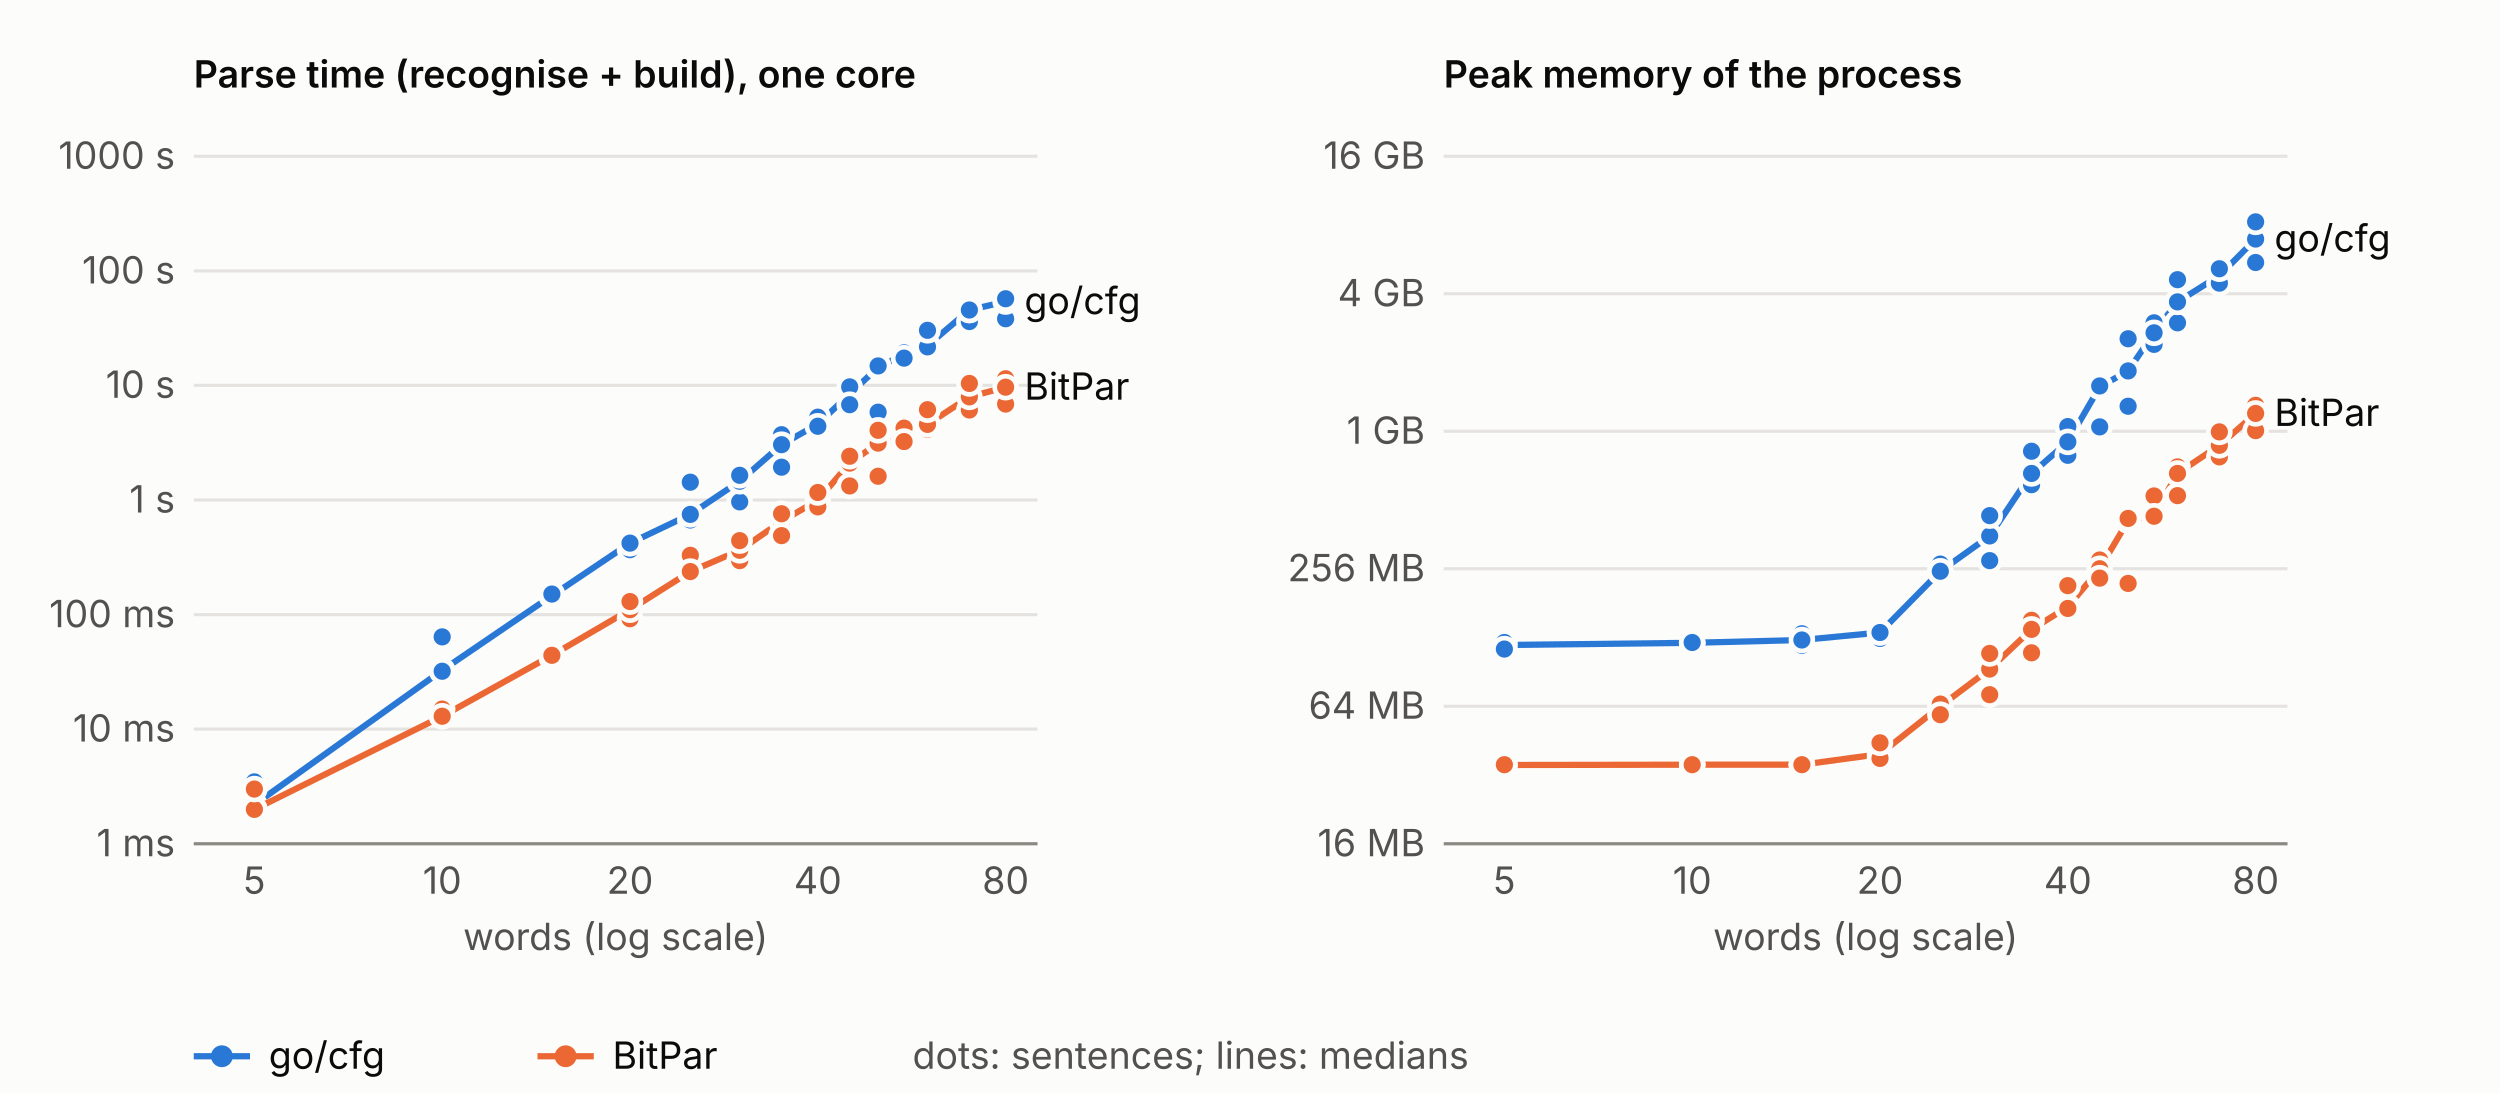
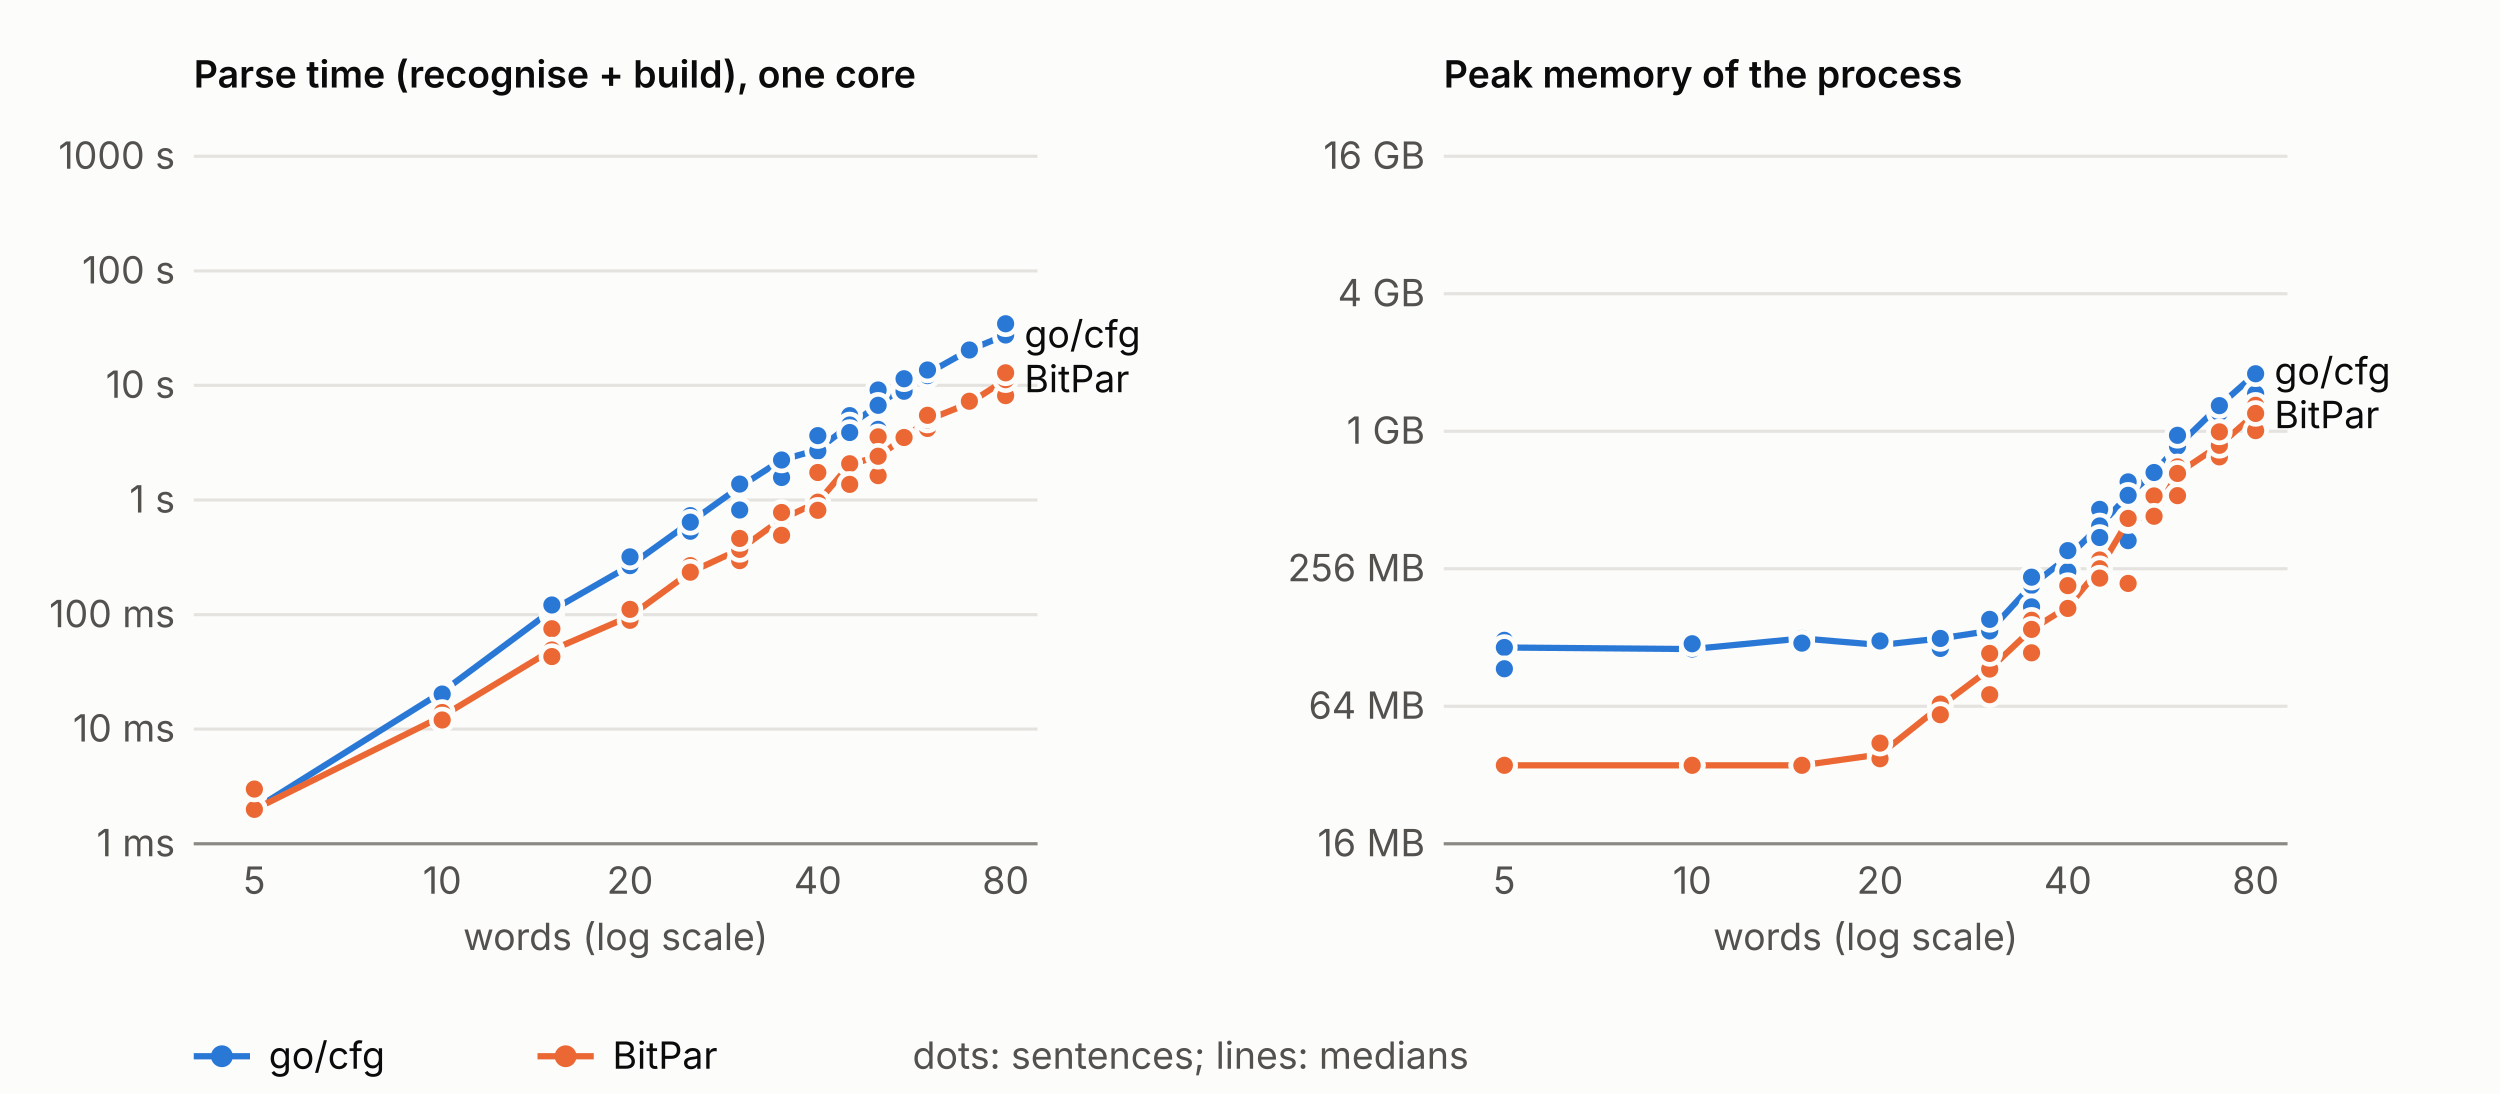
<svg xmlns="http://www.w3.org/2000/svg" viewBox="0 0 800 350" font-family="system-ui, -apple-system, Segoe UI, sans-serif" font-size="12">
  <rect width="100%" height="100%" fill="#fcfcfb" />
  <text x="62" y="28" fill="#0b0b0b" font-weight="600">Parse time (recognise + build), one core</text>
  <line x1="62" x2="332" y1="270.0" y2="270.0" stroke="#e4e3df" />
  <text x="56" y="270.0" fill="#52514e" text-anchor="end" dy="4">1 ms</text>
  <line x1="62" x2="332" y1="233.3" y2="233.3" stroke="#e4e3df" />
  <text x="56" y="233.3" fill="#52514e" text-anchor="end" dy="4">10 ms</text>
  <line x1="62" x2="332" y1="196.7" y2="196.7" stroke="#e4e3df" />
  <text x="56" y="196.7" fill="#52514e" text-anchor="end" dy="4">100 ms</text>
  <line x1="62" x2="332" y1="160.0" y2="160.0" stroke="#e4e3df" />
  <text x="56" y="160.0" fill="#52514e" text-anchor="end" dy="4">1 s</text>
  <line x1="62" x2="332" y1="123.3" y2="123.3" stroke="#e4e3df" />
  <text x="56" y="123.3" fill="#52514e" text-anchor="end" dy="4">10 s</text>
  <line x1="62" x2="332" y1="86.7" y2="86.7" stroke="#e4e3df" />
  <text x="56" y="86.7" fill="#52514e" text-anchor="end" dy="4">100 s</text>
  <line x1="62" x2="332" y1="50.0" y2="50.0" stroke="#e4e3df" />
  <text x="56" y="50.0" fill="#52514e" text-anchor="end" dy="4">1000 s</text>
  <text x="81.4" y="286" fill="#52514e" text-anchor="middle">5</text>
  <text x="141.5" y="286" fill="#52514e" text-anchor="middle">10</text>
  <text x="201.6" y="286" fill="#52514e" text-anchor="middle">20</text>
  <text x="261.7" y="286" fill="#52514e" text-anchor="middle">40</text>
  <text x="321.8" y="286" fill="#52514e" text-anchor="middle">80</text>
  <line x1="62" x2="332" y1="270" y2="270" stroke="#8a8984" />
  <text x="197" y="304" fill="#52514e" text-anchor="middle">words (log scale)</text>
-   <polyline fill="none" stroke="#2a78d6" stroke-width="2" points="81.4,257.5 141.5,214.5 176.6,190.6 201.6,173.8 220.9,164.6 236.7,154.0 250.1,142.3 261.7,135.7 271.9,126.1 281.0,117.5 289.3,113.4 296.8,110.6 310.2,99.2 321.8,96.5" />
-   <circle cx="81.4" cy="259.4" r="3.5" fill="#2a78d6" stroke="#fcfcfb" stroke-width="1.5" />
-   <circle cx="81.4" cy="257.5" r="3.5" fill="#2a78d6" stroke="#fcfcfb" stroke-width="1.5" />
-   <circle cx="81.4" cy="250.2" r="3.5" fill="#2a78d6" stroke="#fcfcfb" stroke-width="1.5" />
-   <circle cx="141.5" cy="214.5" r="3.5" fill="#2a78d6" stroke="#fcfcfb" stroke-width="1.5" />
-   <circle cx="141.5" cy="214.8" r="3.5" fill="#2a78d6" stroke="#fcfcfb" stroke-width="1.5" />
-   <circle cx="141.5" cy="203.8" r="3.5" fill="#2a78d6" stroke="#fcfcfb" stroke-width="1.5" />
-   <circle cx="176.6" cy="190.6" r="3.5" fill="#2a78d6" stroke="#fcfcfb" stroke-width="1.5" />
-   <circle cx="176.6" cy="190.8" r="3.5" fill="#2a78d6" stroke="#fcfcfb" stroke-width="1.5" />
-   <circle cx="176.6" cy="190.1" r="3.5" fill="#2a78d6" stroke="#fcfcfb" stroke-width="1.5" />
-   <circle cx="201.6" cy="175.9" r="3.5" fill="#2a78d6" stroke="#fcfcfb" stroke-width="1.5" />
-   <circle cx="201.6" cy="173.8" r="3.5" fill="#2a78d6" stroke="#fcfcfb" stroke-width="1.5" />
-   <circle cx="201.6" cy="173.8" r="3.5" fill="#2a78d6" stroke="#fcfcfb" stroke-width="1.5" />
-   <circle cx="220.9" cy="154.3" r="3.5" fill="#2a78d6" stroke="#fcfcfb" stroke-width="1.5" />
-   <circle cx="220.9" cy="166.4" r="3.5" fill="#2a78d6" stroke="#fcfcfb" stroke-width="1.5" />
-   <circle cx="220.9" cy="164.6" r="3.5" fill="#2a78d6" stroke="#fcfcfb" stroke-width="1.5" />
-   <circle cx="236.7" cy="160.6" r="3.5" fill="#2a78d6" stroke="#fcfcfb" stroke-width="1.5" />
-   <circle cx="236.7" cy="154.0" r="3.5" fill="#2a78d6" stroke="#fcfcfb" stroke-width="1.5" />
-   <circle cx="236.7" cy="152.1" r="3.5" fill="#2a78d6" stroke="#fcfcfb" stroke-width="1.5" />
-   <circle cx="250.1" cy="139.1" r="3.5" fill="#2a78d6" stroke="#fcfcfb" stroke-width="1.5" />
-   <circle cx="250.1" cy="149.5" r="3.5" fill="#2a78d6" stroke="#fcfcfb" stroke-width="1.5" />
-   <circle cx="250.1" cy="142.3" r="3.5" fill="#2a78d6" stroke="#fcfcfb" stroke-width="1.5" />
-   <circle cx="261.7" cy="135.7" r="3.5" fill="#2a78d6" stroke="#fcfcfb" stroke-width="1.5" />
-   <circle cx="261.7" cy="133.5" r="3.5" fill="#2a78d6" stroke="#fcfcfb" stroke-width="1.5" />
-   <circle cx="261.7" cy="136.4" r="3.5" fill="#2a78d6" stroke="#fcfcfb" stroke-width="1.5" />
-   <circle cx="271.9" cy="126.1" r="3.5" fill="#2a78d6" stroke="#fcfcfb" stroke-width="1.5" />
-   <circle cx="271.9" cy="123.8" r="3.5" fill="#2a78d6" stroke="#fcfcfb" stroke-width="1.5" />
-   <circle cx="271.9" cy="129.5" r="3.5" fill="#2a78d6" stroke="#fcfcfb" stroke-width="1.5" />
-   <circle cx="281.0" cy="117.5" r="3.5" fill="#2a78d6" stroke="#fcfcfb" stroke-width="1.5" />
-   <circle cx="281.0" cy="131.9" r="3.5" fill="#2a78d6" stroke="#fcfcfb" stroke-width="1.5" />
-   <circle cx="281.0" cy="117.1" r="3.5" fill="#2a78d6" stroke="#fcfcfb" stroke-width="1.5" />
-   <circle cx="289.3" cy="113.4" r="3.5" fill="#2a78d6" stroke="#fcfcfb" stroke-width="1.5" />
-   <circle cx="289.3" cy="112.9" r="3.5" fill="#2a78d6" stroke="#fcfcfb" stroke-width="1.5" />
-   <circle cx="289.3" cy="114.6" r="3.5" fill="#2a78d6" stroke="#fcfcfb" stroke-width="1.5" />
-   <circle cx="296.8" cy="110.6" r="3.5" fill="#2a78d6" stroke="#fcfcfb" stroke-width="1.5" />
-   <circle cx="296.8" cy="111.0" r="3.5" fill="#2a78d6" stroke="#fcfcfb" stroke-width="1.5" />
-   <circle cx="296.8" cy="105.7" r="3.5" fill="#2a78d6" stroke="#fcfcfb" stroke-width="1.5" />
-   <circle cx="310.2" cy="102.9" r="3.5" fill="#2a78d6" stroke="#fcfcfb" stroke-width="1.5" />
-   <circle cx="310.2" cy="99.2" r="3.5" fill="#2a78d6" stroke="#fcfcfb" stroke-width="1.5" />
-   <circle cx="310.2" cy="99.2" r="3.5" fill="#2a78d6" stroke="#fcfcfb" stroke-width="1.5" />
-   <circle cx="321.8" cy="102.0" r="3.5" fill="#2a78d6" stroke="#fcfcfb" stroke-width="1.5" />
-   <circle cx="321.8" cy="96.5" r="3.5" fill="#2a78d6" stroke="#fcfcfb" stroke-width="1.5" />
-   <circle cx="321.8" cy="95.6" r="3.5" fill="#2a78d6" stroke="#fcfcfb" stroke-width="1.5" />
-   <text x="321.8" y="96.5" fill="#0b0b0b" dx="6" dy="4">go/cfg</text>
-   <polyline fill="none" stroke="#eb6834" stroke-width="2" points="81.4,259.0 141.5,229.2 176.6,209.7 201.6,195.1 220.9,182.9 236.7,176.1 250.1,166.8 261.7,160.1 271.9,148.2 281.0,141.8 289.3,140.7 296.8,135.8 310.2,127.0 321.8,123.9" />
+   <polyline fill="none" stroke="#2a78d6" stroke-width="2" points="81.4,259.0 141.5,221.4 176.6,195.3 201.6,181.0 220.9,167.1 236.7,155.8 250.1,147.2 261.7,143.9 271.9,136.0 281.0,129.7 289.3,123.6 296.8,119.5 310.2,112.0 321.8,107.2" />
+   <circle cx="81.4" cy="260.2" r="3.5" fill="#2a78d6" stroke="#fcfcfb" stroke-width="1.5" />
+   <circle cx="81.4" cy="259.0" r="3.5" fill="#2a78d6" stroke="#fcfcfb" stroke-width="1.5" />
+   <circle cx="81.4" cy="254.2" r="3.5" fill="#2a78d6" stroke="#fcfcfb" stroke-width="1.5" />
+   <circle cx="141.5" cy="221.4" r="3.5" fill="#2a78d6" stroke="#fcfcfb" stroke-width="1.5" />
+   <circle cx="141.5" cy="220.8" r="3.5" fill="#2a78d6" stroke="#fcfcfb" stroke-width="1.5" />
+   <circle cx="141.5" cy="222.1" r="3.5" fill="#2a78d6" stroke="#fcfcfb" stroke-width="1.5" />
+   <circle cx="176.6" cy="196.6" r="3.5" fill="#2a78d6" stroke="#fcfcfb" stroke-width="1.5" />
+   <circle cx="176.6" cy="195.3" r="3.5" fill="#2a78d6" stroke="#fcfcfb" stroke-width="1.5" />
+   <circle cx="176.6" cy="193.6" r="3.5" fill="#2a78d6" stroke="#fcfcfb" stroke-width="1.5" />
+   <circle cx="201.6" cy="181.7" r="3.5" fill="#2a78d6" stroke="#fcfcfb" stroke-width="1.5" />
+   <circle cx="201.6" cy="181.0" r="3.5" fill="#2a78d6" stroke="#fcfcfb" stroke-width="1.5" />
+   <circle cx="201.6" cy="178.2" r="3.5" fill="#2a78d6" stroke="#fcfcfb" stroke-width="1.5" />
+   <circle cx="220.9" cy="165.0" r="3.5" fill="#2a78d6" stroke="#fcfcfb" stroke-width="1.5" />
+   <circle cx="220.9" cy="170.0" r="3.5" fill="#2a78d6" stroke="#fcfcfb" stroke-width="1.5" />
+   <circle cx="220.9" cy="167.1" r="3.5" fill="#2a78d6" stroke="#fcfcfb" stroke-width="1.5" />
+   <circle cx="236.7" cy="163.2" r="3.5" fill="#2a78d6" stroke="#fcfcfb" stroke-width="1.5" />
+   <circle cx="236.7" cy="155.8" r="3.5" fill="#2a78d6" stroke="#fcfcfb" stroke-width="1.5" />
+   <circle cx="236.7" cy="154.9" r="3.5" fill="#2a78d6" stroke="#fcfcfb" stroke-width="1.5" />
+   <circle cx="250.1" cy="146.1" r="3.5" fill="#2a78d6" stroke="#fcfcfb" stroke-width="1.5" />
+   <circle cx="250.1" cy="152.8" r="3.5" fill="#2a78d6" stroke="#fcfcfb" stroke-width="1.5" />
+   <circle cx="250.1" cy="147.2" r="3.5" fill="#2a78d6" stroke="#fcfcfb" stroke-width="1.5" />
+   <circle cx="261.7" cy="143.9" r="3.5" fill="#2a78d6" stroke="#fcfcfb" stroke-width="1.5" />
+   <circle cx="261.7" cy="144.3" r="3.5" fill="#2a78d6" stroke="#fcfcfb" stroke-width="1.5" />
+   <circle cx="261.7" cy="139.4" r="3.5" fill="#2a78d6" stroke="#fcfcfb" stroke-width="1.5" />
+   <circle cx="271.9" cy="133.0" r="3.5" fill="#2a78d6" stroke="#fcfcfb" stroke-width="1.5" />
+   <circle cx="271.9" cy="136.0" r="3.5" fill="#2a78d6" stroke="#fcfcfb" stroke-width="1.5" />
+   <circle cx="271.9" cy="138.4" r="3.5" fill="#2a78d6" stroke="#fcfcfb" stroke-width="1.5" />
+   <circle cx="281.0" cy="124.8" r="3.5" fill="#2a78d6" stroke="#fcfcfb" stroke-width="1.5" />
+   <circle cx="281.0" cy="137.4" r="3.5" fill="#2a78d6" stroke="#fcfcfb" stroke-width="1.5" />
+   <circle cx="281.0" cy="129.7" r="3.5" fill="#2a78d6" stroke="#fcfcfb" stroke-width="1.5" />
+   <circle cx="289.3" cy="123.6" r="3.5" fill="#2a78d6" stroke="#fcfcfb" stroke-width="1.5" />
+   <circle cx="289.3" cy="125.2" r="3.5" fill="#2a78d6" stroke="#fcfcfb" stroke-width="1.5" />
+   <circle cx="289.3" cy="121.2" r="3.5" fill="#2a78d6" stroke="#fcfcfb" stroke-width="1.5" />
+   <circle cx="296.8" cy="119.5" r="3.5" fill="#2a78d6" stroke="#fcfcfb" stroke-width="1.5" />
+   <circle cx="296.8" cy="120.2" r="3.5" fill="#2a78d6" stroke="#fcfcfb" stroke-width="1.5" />
+   <circle cx="296.8" cy="118.4" r="3.5" fill="#2a78d6" stroke="#fcfcfb" stroke-width="1.5" />
+   <circle cx="310.2" cy="112.5" r="3.5" fill="#2a78d6" stroke="#fcfcfb" stroke-width="1.5" />
+   <circle cx="310.2" cy="110.7" r="3.5" fill="#2a78d6" stroke="#fcfcfb" stroke-width="1.5" />
+   <circle cx="310.2" cy="112.0" r="3.5" fill="#2a78d6" stroke="#fcfcfb" stroke-width="1.5" />
+   <circle cx="321.8" cy="108.0" r="3.5" fill="#2a78d6" stroke="#fcfcfb" stroke-width="1.5" />
+   <circle cx="321.8" cy="107.2" r="3.5" fill="#2a78d6" stroke="#fcfcfb" stroke-width="1.5" />
+   <circle cx="321.8" cy="103.6" r="3.5" fill="#2a78d6" stroke="#fcfcfb" stroke-width="1.5" />
+   <polyline fill="none" stroke="#eb6834" stroke-width="2" points="81.4,259.0 141.5,229.2 176.6,208.0 201.6,197.2 220.9,183.1 236.7,175.8 250.1,166.1 261.7,160.7 271.9,148.7 281.0,146.0 289.3,140.2 296.8,134.4 310.2,129.0 321.8,121.5" />
  <circle cx="81.4" cy="259.0" r="3.5" fill="#eb6834" stroke="#fcfcfb" stroke-width="1.5" />
  <circle cx="81.4" cy="259.0" r="3.5" fill="#eb6834" stroke="#fcfcfb" stroke-width="1.5" />
  <circle cx="81.4" cy="252.5" r="3.5" fill="#eb6834" stroke="#fcfcfb" stroke-width="1.5" />
  <circle cx="141.5" cy="229.2" r="3.5" fill="#eb6834" stroke="#fcfcfb" stroke-width="1.5" />
-   <circle cx="141.5" cy="226.9" r="3.5" fill="#eb6834" stroke="#fcfcfb" stroke-width="1.5" />
-   <circle cx="141.5" cy="229.2" r="3.5" fill="#eb6834" stroke="#fcfcfb" stroke-width="1.5" />
-   <circle cx="176.6" cy="209.4" r="3.5" fill="#eb6834" stroke="#fcfcfb" stroke-width="1.5" />
-   <circle cx="176.6" cy="210.5" r="3.5" fill="#eb6834" stroke="#fcfcfb" stroke-width="1.5" />
-   <circle cx="176.6" cy="209.7" r="3.5" fill="#eb6834" stroke="#fcfcfb" stroke-width="1.5" />
-   <circle cx="201.6" cy="198.0" r="3.5" fill="#eb6834" stroke="#fcfcfb" stroke-width="1.5" />
-   <circle cx="201.6" cy="195.1" r="3.5" fill="#eb6834" stroke="#fcfcfb" stroke-width="1.5" />
-   <circle cx="201.6" cy="192.5" r="3.5" fill="#eb6834" stroke="#fcfcfb" stroke-width="1.5" />
-   <circle cx="220.9" cy="177.7" r="3.5" fill="#eb6834" stroke="#fcfcfb" stroke-width="1.5" />
+   <circle cx="141.5" cy="228.0" r="3.5" fill="#eb6834" stroke="#fcfcfb" stroke-width="1.5" />
+   <circle cx="141.5" cy="230.4" r="3.5" fill="#eb6834" stroke="#fcfcfb" stroke-width="1.5" />
+   <circle cx="176.6" cy="201.2" r="3.5" fill="#eb6834" stroke="#fcfcfb" stroke-width="1.5" />
+   <circle cx="176.6" cy="208.0" r="3.5" fill="#eb6834" stroke="#fcfcfb" stroke-width="1.5" />
+   <circle cx="176.6" cy="210.1" r="3.5" fill="#eb6834" stroke="#fcfcfb" stroke-width="1.5" />
+   <circle cx="201.6" cy="197.2" r="3.5" fill="#eb6834" stroke="#fcfcfb" stroke-width="1.5" />
+   <circle cx="201.6" cy="198.5" r="3.5" fill="#eb6834" stroke="#fcfcfb" stroke-width="1.5" />
+   <circle cx="201.6" cy="195.0" r="3.5" fill="#eb6834" stroke="#fcfcfb" stroke-width="1.5" />
+   <circle cx="220.9" cy="181.0" r="3.5" fill="#eb6834" stroke="#fcfcfb" stroke-width="1.5" />
+   <circle cx="220.9" cy="184.3" r="3.5" fill="#eb6834" stroke="#fcfcfb" stroke-width="1.5" />
  <circle cx="220.9" cy="183.1" r="3.5" fill="#eb6834" stroke="#fcfcfb" stroke-width="1.5" />
-   <circle cx="220.9" cy="182.9" r="3.5" fill="#eb6834" stroke="#fcfcfb" stroke-width="1.5" />
  <circle cx="236.7" cy="179.4" r="3.5" fill="#eb6834" stroke="#fcfcfb" stroke-width="1.5" />
-   <circle cx="236.7" cy="176.1" r="3.5" fill="#eb6834" stroke="#fcfcfb" stroke-width="1.5" />
-   <circle cx="236.7" cy="173.0" r="3.5" fill="#eb6834" stroke="#fcfcfb" stroke-width="1.5" />
-   <circle cx="250.1" cy="166.8" r="3.5" fill="#eb6834" stroke="#fcfcfb" stroke-width="1.5" />
-   <circle cx="250.1" cy="171.4" r="3.5" fill="#eb6834" stroke="#fcfcfb" stroke-width="1.5" />
-   <circle cx="250.1" cy="164.4" r="3.5" fill="#eb6834" stroke="#fcfcfb" stroke-width="1.5" />
-   <circle cx="261.7" cy="160.1" r="3.5" fill="#eb6834" stroke="#fcfcfb" stroke-width="1.5" />
-   <circle cx="261.7" cy="162.2" r="3.5" fill="#eb6834" stroke="#fcfcfb" stroke-width="1.5" />
-   <circle cx="261.7" cy="157.6" r="3.5" fill="#eb6834" stroke="#fcfcfb" stroke-width="1.5" />
-   <circle cx="271.9" cy="148.2" r="3.5" fill="#eb6834" stroke="#fcfcfb" stroke-width="1.5" />
-   <circle cx="271.9" cy="146.0" r="3.5" fill="#eb6834" stroke="#fcfcfb" stroke-width="1.5" />
-   <circle cx="271.9" cy="155.5" r="3.5" fill="#eb6834" stroke="#fcfcfb" stroke-width="1.5" />
-   <circle cx="281.0" cy="141.8" r="3.5" fill="#eb6834" stroke="#fcfcfb" stroke-width="1.5" />
-   <circle cx="281.0" cy="152.4" r="3.5" fill="#eb6834" stroke="#fcfcfb" stroke-width="1.5" />
-   <circle cx="281.0" cy="137.7" r="3.5" fill="#eb6834" stroke="#fcfcfb" stroke-width="1.5" />
-   <circle cx="289.3" cy="140.7" r="3.5" fill="#eb6834" stroke="#fcfcfb" stroke-width="1.5" />
-   <circle cx="289.3" cy="137.0" r="3.5" fill="#eb6834" stroke="#fcfcfb" stroke-width="1.5" />
-   <circle cx="289.3" cy="141.3" r="3.5" fill="#eb6834" stroke="#fcfcfb" stroke-width="1.5" />
-   <circle cx="296.8" cy="137.4" r="3.5" fill="#eb6834" stroke="#fcfcfb" stroke-width="1.5" />
-   <circle cx="296.8" cy="135.8" r="3.5" fill="#eb6834" stroke="#fcfcfb" stroke-width="1.5" />
-   <circle cx="296.8" cy="131.1" r="3.5" fill="#eb6834" stroke="#fcfcfb" stroke-width="1.5" />
-   <circle cx="310.2" cy="131.2" r="3.5" fill="#eb6834" stroke="#fcfcfb" stroke-width="1.5" />
-   <circle cx="310.2" cy="127.0" r="3.5" fill="#eb6834" stroke="#fcfcfb" stroke-width="1.5" />
-   <circle cx="310.2" cy="122.7" r="3.5" fill="#eb6834" stroke="#fcfcfb" stroke-width="1.5" />
-   <circle cx="321.8" cy="129.3" r="3.5" fill="#eb6834" stroke="#fcfcfb" stroke-width="1.5" />
-   <circle cx="321.8" cy="121.2" r="3.5" fill="#eb6834" stroke="#fcfcfb" stroke-width="1.5" />
-   <circle cx="321.8" cy="123.9" r="3.5" fill="#eb6834" stroke="#fcfcfb" stroke-width="1.5" />
-   <text x="321.8" y="123.9" fill="#0b0b0b" dx="6" dy="4">BitPar</text>
+   <circle cx="236.7" cy="175.8" r="3.5" fill="#eb6834" stroke="#fcfcfb" stroke-width="1.5" />
+   <circle cx="236.7" cy="172.3" r="3.5" fill="#eb6834" stroke="#fcfcfb" stroke-width="1.5" />
+   <circle cx="250.1" cy="166.1" r="3.5" fill="#eb6834" stroke="#fcfcfb" stroke-width="1.5" />
+   <circle cx="250.1" cy="171.3" r="3.5" fill="#eb6834" stroke="#fcfcfb" stroke-width="1.5" />
+   <circle cx="250.1" cy="164.0" r="3.5" fill="#eb6834" stroke="#fcfcfb" stroke-width="1.5" />
+   <circle cx="261.7" cy="160.7" r="3.5" fill="#eb6834" stroke="#fcfcfb" stroke-width="1.5" />
+   <circle cx="261.7" cy="163.3" r="3.5" fill="#eb6834" stroke="#fcfcfb" stroke-width="1.5" />
+   <circle cx="261.7" cy="151.2" r="3.5" fill="#eb6834" stroke="#fcfcfb" stroke-width="1.5" />
+   <circle cx="271.9" cy="148.7" r="3.5" fill="#eb6834" stroke="#fcfcfb" stroke-width="1.5" />
+   <circle cx="271.9" cy="148.4" r="3.5" fill="#eb6834" stroke="#fcfcfb" stroke-width="1.5" />
+   <circle cx="271.9" cy="155.0" r="3.5" fill="#eb6834" stroke="#fcfcfb" stroke-width="1.5" />
+   <circle cx="281.0" cy="139.8" r="3.5" fill="#eb6834" stroke="#fcfcfb" stroke-width="1.5" />
+   <circle cx="281.0" cy="152.2" r="3.5" fill="#eb6834" stroke="#fcfcfb" stroke-width="1.5" />
+   <circle cx="281.0" cy="146.0" r="3.5" fill="#eb6834" stroke="#fcfcfb" stroke-width="1.5" />
+   <circle cx="289.3" cy="140.2" r="3.5" fill="#eb6834" stroke="#fcfcfb" stroke-width="1.5" />
+   <circle cx="289.3" cy="140.8" r="3.5" fill="#eb6834" stroke="#fcfcfb" stroke-width="1.5" />
+   <circle cx="289.3" cy="140.0" r="3.5" fill="#eb6834" stroke="#fcfcfb" stroke-width="1.5" />
+   <circle cx="296.8" cy="137.1" r="3.5" fill="#eb6834" stroke="#fcfcfb" stroke-width="1.5" />
+   <circle cx="296.8" cy="134.4" r="3.5" fill="#eb6834" stroke="#fcfcfb" stroke-width="1.5" />
+   <circle cx="296.8" cy="132.9" r="3.5" fill="#eb6834" stroke="#fcfcfb" stroke-width="1.5" />
+   <circle cx="310.2" cy="129.0" r="3.5" fill="#eb6834" stroke="#fcfcfb" stroke-width="1.5" />
+   <circle cx="310.2" cy="129.5" r="3.5" fill="#eb6834" stroke="#fcfcfb" stroke-width="1.5" />
+   <circle cx="310.2" cy="128.4" r="3.5" fill="#eb6834" stroke="#fcfcfb" stroke-width="1.5" />
+   <circle cx="321.8" cy="126.6" r="3.5" fill="#eb6834" stroke="#fcfcfb" stroke-width="1.5" />
+   <circle cx="321.8" cy="121.5" r="3.5" fill="#eb6834" stroke="#fcfcfb" stroke-width="1.5" />
+   <circle cx="321.8" cy="119.3" r="3.5" fill="#eb6834" stroke="#fcfcfb" stroke-width="1.5" />
+   <text x="321.8" y="107.2" fill="#0b0b0b" dx="6" dy="4">go/cfg</text>
+   <text x="321.8" y="121.5" fill="#0b0b0b" dx="6" dy="4">BitPar</text>
  <text x="462" y="28" fill="#0b0b0b" font-weight="600">Peak memory of the process</text>
  <line x1="462" x2="732" y1="270.0" y2="270.0" stroke="#e4e3df" />
  <text x="456" y="270.0" fill="#52514e" text-anchor="end" dy="4">16 MB</text>
  <line x1="462" x2="732" y1="226.0" y2="226.0" stroke="#e4e3df" />
  <text x="456" y="226.0" fill="#52514e" text-anchor="end" dy="4">64 MB</text>
  <line x1="462" x2="732" y1="182.0" y2="182.0" stroke="#e4e3df" />
  <text x="456" y="182.0" fill="#52514e" text-anchor="end" dy="4">256 MB</text>
  <line x1="462" x2="732" y1="138.0" y2="138.0" stroke="#e4e3df" />
  <text x="456" y="138.0" fill="#52514e" text-anchor="end" dy="4">1 GB</text>
  <line x1="462" x2="732" y1="94.0" y2="94.0" stroke="#e4e3df" />
  <text x="456" y="94.0" fill="#52514e" text-anchor="end" dy="4">4 GB</text>
  <line x1="462" x2="732" y1="50.0" y2="50.0" stroke="#e4e3df" />
  <text x="456" y="50.0" fill="#52514e" text-anchor="end" dy="4">16 GB</text>
  <text x="481.4" y="286" fill="#52514e" text-anchor="middle">5</text>
  <text x="541.5" y="286" fill="#52514e" text-anchor="middle">10</text>
  <text x="601.6" y="286" fill="#52514e" text-anchor="middle">20</text>
  <text x="661.7" y="286" fill="#52514e" text-anchor="middle">40</text>
  <text x="721.8" y="286" fill="#52514e" text-anchor="middle">80</text>
  <line x1="462" x2="732" y1="270" y2="270" stroke="#8a8984" />
  <text x="597" y="304" fill="#52514e" text-anchor="middle">words (log scale)</text>
-   <polyline fill="none" stroke="#2a78d6" stroke-width="2" points="481.4,206.4 541.5,205.7 576.6,204.8 601.6,202.4 620.9,182.8 636.7,171.5 650.1,151.5 661.7,141.4 671.9,123.8 681.0,118.7 689.3,106.5 696.8,96.6 710.2,88.2 721.8,76.5" />
-   <circle cx="481.4" cy="206.4" r="3.5" fill="#2a78d6" stroke="#fcfcfb" stroke-width="1.5" />
-   <circle cx="481.4" cy="205.6" r="3.5" fill="#2a78d6" stroke="#fcfcfb" stroke-width="1.5" />
-   <circle cx="481.4" cy="207.7" r="3.5" fill="#2a78d6" stroke="#fcfcfb" stroke-width="1.5" />
+   <polyline fill="none" stroke="#2a78d6" stroke-width="2" points="481.4,207.2 541.5,207.7 576.6,204.3 601.6,206.4 620.9,204.3 636.7,201.9 650.1,187.3 661.7,178.3 671.9,168.3 681.0,158.5 689.3,151.2 696.8,142.8 710.2,129.8 721.8,119.6" />
+   <circle cx="481.4" cy="204.9" r="3.5" fill="#2a78d6" stroke="#fcfcfb" stroke-width="1.5" />
+   <circle cx="481.4" cy="207.2" r="3.5" fill="#2a78d6" stroke="#fcfcfb" stroke-width="1.5" />
+   <circle cx="481.4" cy="214.0" r="3.5" fill="#2a78d6" stroke="#fcfcfb" stroke-width="1.5" />
+   <circle cx="541.5" cy="207.8" r="3.5" fill="#2a78d6" stroke="#fcfcfb" stroke-width="1.5" />
+   <circle cx="541.5" cy="207.7" r="3.5" fill="#2a78d6" stroke="#fcfcfb" stroke-width="1.5" />
  <circle cx="541.5" cy="206.0" r="3.5" fill="#2a78d6" stroke="#fcfcfb" stroke-width="1.5" />
-   <circle cx="541.5" cy="205.7" r="3.5" fill="#2a78d6" stroke="#fcfcfb" stroke-width="1.5" />
-   <circle cx="541.5" cy="205.6" r="3.5" fill="#2a78d6" stroke="#fcfcfb" stroke-width="1.5" />
-   <circle cx="576.6" cy="206.5" r="3.5" fill="#2a78d6" stroke="#fcfcfb" stroke-width="1.5" />
-   <circle cx="576.6" cy="202.8" r="3.5" fill="#2a78d6" stroke="#fcfcfb" stroke-width="1.5" />
-   <circle cx="576.6" cy="204.8" r="3.5" fill="#2a78d6" stroke="#fcfcfb" stroke-width="1.5" />
-   <circle cx="601.6" cy="204.3" r="3.5" fill="#2a78d6" stroke="#fcfcfb" stroke-width="1.5" />
-   <circle cx="601.6" cy="202.3" r="3.5" fill="#2a78d6" stroke="#fcfcfb" stroke-width="1.5" />
-   <circle cx="601.6" cy="202.4" r="3.5" fill="#2a78d6" stroke="#fcfcfb" stroke-width="1.5" />
-   <circle cx="620.9" cy="180.5" r="3.5" fill="#2a78d6" stroke="#fcfcfb" stroke-width="1.5" />
-   <circle cx="620.9" cy="183.1" r="3.5" fill="#2a78d6" stroke="#fcfcfb" stroke-width="1.5" />
-   <circle cx="620.9" cy="182.8" r="3.5" fill="#2a78d6" stroke="#fcfcfb" stroke-width="1.5" />
-   <circle cx="636.7" cy="179.4" r="3.5" fill="#2a78d6" stroke="#fcfcfb" stroke-width="1.5" />
-   <circle cx="636.7" cy="171.5" r="3.5" fill="#2a78d6" stroke="#fcfcfb" stroke-width="1.5" />
-   <circle cx="636.7" cy="165.0" r="3.5" fill="#2a78d6" stroke="#fcfcfb" stroke-width="1.5" />
-   <circle cx="650.1" cy="155.1" r="3.5" fill="#2a78d6" stroke="#fcfcfb" stroke-width="1.5" />
-   <circle cx="650.1" cy="151.5" r="3.5" fill="#2a78d6" stroke="#fcfcfb" stroke-width="1.5" />
-   <circle cx="650.1" cy="144.4" r="3.5" fill="#2a78d6" stroke="#fcfcfb" stroke-width="1.5" />
-   <circle cx="661.7" cy="136.5" r="3.5" fill="#2a78d6" stroke="#fcfcfb" stroke-width="1.5" />
-   <circle cx="661.7" cy="145.7" r="3.5" fill="#2a78d6" stroke="#fcfcfb" stroke-width="1.5" />
-   <circle cx="661.7" cy="141.4" r="3.5" fill="#2a78d6" stroke="#fcfcfb" stroke-width="1.5" />
-   <circle cx="671.9" cy="123.8" r="3.5" fill="#2a78d6" stroke="#fcfcfb" stroke-width="1.5" />
-   <circle cx="671.9" cy="123.5" r="3.5" fill="#2a78d6" stroke="#fcfcfb" stroke-width="1.5" />
-   <circle cx="671.9" cy="136.6" r="3.5" fill="#2a78d6" stroke="#fcfcfb" stroke-width="1.5" />
-   <circle cx="681.0" cy="108.4" r="3.5" fill="#2a78d6" stroke="#fcfcfb" stroke-width="1.5" />
-   <circle cx="681.0" cy="130.0" r="3.5" fill="#2a78d6" stroke="#fcfcfb" stroke-width="1.5" />
-   <circle cx="681.0" cy="118.7" r="3.5" fill="#2a78d6" stroke="#fcfcfb" stroke-width="1.5" />
-   <circle cx="689.3" cy="103.3" r="3.5" fill="#2a78d6" stroke="#fcfcfb" stroke-width="1.5" />
-   <circle cx="689.3" cy="110.2" r="3.5" fill="#2a78d6" stroke="#fcfcfb" stroke-width="1.5" />
-   <circle cx="689.3" cy="106.5" r="3.5" fill="#2a78d6" stroke="#fcfcfb" stroke-width="1.5" />
-   <circle cx="696.8" cy="103.3" r="3.5" fill="#2a78d6" stroke="#fcfcfb" stroke-width="1.5" />
-   <circle cx="696.8" cy="96.6" r="3.5" fill="#2a78d6" stroke="#fcfcfb" stroke-width="1.5" />
-   <circle cx="696.8" cy="89.5" r="3.5" fill="#2a78d6" stroke="#fcfcfb" stroke-width="1.5" />
-   <circle cx="710.2" cy="88.2" r="3.5" fill="#2a78d6" stroke="#fcfcfb" stroke-width="1.5" />
-   <circle cx="710.2" cy="90.6" r="3.5" fill="#2a78d6" stroke="#fcfcfb" stroke-width="1.5" />
-   <circle cx="710.2" cy="86.0" r="3.5" fill="#2a78d6" stroke="#fcfcfb" stroke-width="1.5" />
-   <circle cx="721.8" cy="84.0" r="3.5" fill="#2a78d6" stroke="#fcfcfb" stroke-width="1.5" />
-   <circle cx="721.8" cy="76.5" r="3.5" fill="#2a78d6" stroke="#fcfcfb" stroke-width="1.5" />
-   <circle cx="721.8" cy="71.0" r="3.5" fill="#2a78d6" stroke="#fcfcfb" stroke-width="1.5" />
-   <text x="721.8" y="76.5" fill="#0b0b0b" dx="6" dy="4">go/cfg</text>
-   <polyline fill="none" stroke="#eb6834" stroke-width="2" points="481.4,244.8 541.5,244.7 576.6,244.7 601.6,241.3 620.9,226.0 636.7,214.1 650.1,201.4 661.7,194.2 671.9,182.0 681.0,166.6 689.3,164.9 696.8,151.5 710.2,142.5 721.8,132.3" />
-   <circle cx="481.4" cy="244.8" r="3.5" fill="#eb6834" stroke="#fcfcfb" stroke-width="1.5" />
-   <circle cx="481.4" cy="244.8" r="3.5" fill="#eb6834" stroke="#fcfcfb" stroke-width="1.5" />
-   <circle cx="481.4" cy="244.7" r="3.5" fill="#eb6834" stroke="#fcfcfb" stroke-width="1.5" />
-   <circle cx="541.5" cy="244.7" r="3.5" fill="#eb6834" stroke="#fcfcfb" stroke-width="1.5" />
-   <circle cx="541.5" cy="244.7" r="3.5" fill="#eb6834" stroke="#fcfcfb" stroke-width="1.5" />
-   <circle cx="541.5" cy="244.7" r="3.5" fill="#eb6834" stroke="#fcfcfb" stroke-width="1.5" />
-   <circle cx="576.6" cy="244.7" r="3.5" fill="#eb6834" stroke="#fcfcfb" stroke-width="1.5" />
-   <circle cx="576.6" cy="244.7" r="3.5" fill="#eb6834" stroke="#fcfcfb" stroke-width="1.5" />
-   <circle cx="576.6" cy="244.7" r="3.5" fill="#eb6834" stroke="#fcfcfb" stroke-width="1.5" />
-   <circle cx="601.6" cy="241.3" r="3.5" fill="#eb6834" stroke="#fcfcfb" stroke-width="1.5" />
-   <circle cx="601.6" cy="242.7" r="3.5" fill="#eb6834" stroke="#fcfcfb" stroke-width="1.5" />
-   <circle cx="601.6" cy="237.7" r="3.5" fill="#eb6834" stroke="#fcfcfb" stroke-width="1.5" />
+   <circle cx="576.6" cy="203.7" r="3.5" fill="#2a78d6" stroke="#fcfcfb" stroke-width="1.5" />
+   <circle cx="576.6" cy="204.3" r="3.5" fill="#2a78d6" stroke="#fcfcfb" stroke-width="1.5" />
+   <circle cx="576.6" cy="205.8" r="3.5" fill="#2a78d6" stroke="#fcfcfb" stroke-width="1.5" />
+   <circle cx="601.6" cy="207.7" r="3.5" fill="#2a78d6" stroke="#fcfcfb" stroke-width="1.5" />
+   <circle cx="601.6" cy="206.4" r="3.5" fill="#2a78d6" stroke="#fcfcfb" stroke-width="1.5" />
+   <circle cx="601.6" cy="205.1" r="3.5" fill="#2a78d6" stroke="#fcfcfb" stroke-width="1.5" />
+   <circle cx="620.9" cy="204.1" r="3.5" fill="#2a78d6" stroke="#fcfcfb" stroke-width="1.5" />
+   <circle cx="620.9" cy="207.5" r="3.5" fill="#2a78d6" stroke="#fcfcfb" stroke-width="1.5" />
+   <circle cx="620.9" cy="204.3" r="3.5" fill="#2a78d6" stroke="#fcfcfb" stroke-width="1.5" />
+   <circle cx="636.7" cy="209.9" r="3.5" fill="#2a78d6" stroke="#fcfcfb" stroke-width="1.5" />
+   <circle cx="636.7" cy="201.9" r="3.5" fill="#2a78d6" stroke="#fcfcfb" stroke-width="1.5" />
+   <circle cx="636.7" cy="198.2" r="3.5" fill="#2a78d6" stroke="#fcfcfb" stroke-width="1.5" />
+   <circle cx="650.1" cy="187.3" r="3.5" fill="#2a78d6" stroke="#fcfcfb" stroke-width="1.5" />
+   <circle cx="650.1" cy="194.2" r="3.5" fill="#2a78d6" stroke="#fcfcfb" stroke-width="1.5" />
+   <circle cx="650.1" cy="184.7" r="3.5" fill="#2a78d6" stroke="#fcfcfb" stroke-width="1.5" />
+   <circle cx="661.7" cy="178.3" r="3.5" fill="#2a78d6" stroke="#fcfcfb" stroke-width="1.5" />
+   <circle cx="661.7" cy="182.9" r="3.5" fill="#2a78d6" stroke="#fcfcfb" stroke-width="1.5" />
+   <circle cx="661.7" cy="176.2" r="3.5" fill="#2a78d6" stroke="#fcfcfb" stroke-width="1.5" />
+   <circle cx="671.9" cy="163.0" r="3.5" fill="#2a78d6" stroke="#fcfcfb" stroke-width="1.5" />
+   <circle cx="671.9" cy="168.3" r="3.5" fill="#2a78d6" stroke="#fcfcfb" stroke-width="1.5" />
+   <circle cx="671.9" cy="172.0" r="3.5" fill="#2a78d6" stroke="#fcfcfb" stroke-width="1.5" />
+   <circle cx="681.0" cy="154.2" r="3.5" fill="#2a78d6" stroke="#fcfcfb" stroke-width="1.5" />
+   <circle cx="681.0" cy="173.0" r="3.5" fill="#2a78d6" stroke="#fcfcfb" stroke-width="1.5" />
+   <circle cx="681.0" cy="158.5" r="3.5" fill="#2a78d6" stroke="#fcfcfb" stroke-width="1.5" />
+   <circle cx="689.3" cy="150.9" r="3.5" fill="#2a78d6" stroke="#fcfcfb" stroke-width="1.5" />
+   <circle cx="689.3" cy="152.0" r="3.5" fill="#2a78d6" stroke="#fcfcfb" stroke-width="1.5" />
+   <circle cx="689.3" cy="151.2" r="3.5" fill="#2a78d6" stroke="#fcfcfb" stroke-width="1.5" />
+   <circle cx="696.8" cy="144.8" r="3.5" fill="#2a78d6" stroke="#fcfcfb" stroke-width="1.5" />
+   <circle cx="696.8" cy="142.8" r="3.5" fill="#2a78d6" stroke="#fcfcfb" stroke-width="1.5" />
+   <circle cx="696.8" cy="139.3" r="3.5" fill="#2a78d6" stroke="#fcfcfb" stroke-width="1.5" />
+   <circle cx="710.2" cy="132.1" r="3.5" fill="#2a78d6" stroke="#fcfcfb" stroke-width="1.5" />
+   <circle cx="710.2" cy="129.0" r="3.5" fill="#2a78d6" stroke="#fcfcfb" stroke-width="1.5" />
+   <circle cx="710.2" cy="129.8" r="3.5" fill="#2a78d6" stroke="#fcfcfb" stroke-width="1.5" />
+   <circle cx="721.8" cy="126.0" r="3.5" fill="#2a78d6" stroke="#fcfcfb" stroke-width="1.5" />
+   <circle cx="721.8" cy="119.1" r="3.5" fill="#2a78d6" stroke="#fcfcfb" stroke-width="1.5" />
+   <circle cx="721.8" cy="119.6" r="3.5" fill="#2a78d6" stroke="#fcfcfb" stroke-width="1.5" />
+   <polyline fill="none" stroke="#eb6834" stroke-width="2" points="481.4,244.9 541.5,244.9 576.6,244.9 601.6,241.4 620.9,226.0 636.7,214.1 650.1,201.4 661.7,194.2 671.9,182.0 681.0,166.6 689.3,164.9 696.8,151.5 710.2,142.5 721.8,132.3" />
+   <circle cx="481.4" cy="244.9" r="3.5" fill="#eb6834" stroke="#fcfcfb" stroke-width="1.5" />
+   <circle cx="481.4" cy="244.9" r="3.5" fill="#eb6834" stroke="#fcfcfb" stroke-width="1.5" />
+   <circle cx="481.4" cy="244.9" r="3.5" fill="#eb6834" stroke="#fcfcfb" stroke-width="1.5" />
+   <circle cx="541.5" cy="244.9" r="3.5" fill="#eb6834" stroke="#fcfcfb" stroke-width="1.5" />
+   <circle cx="541.5" cy="244.9" r="3.5" fill="#eb6834" stroke="#fcfcfb" stroke-width="1.5" />
+   <circle cx="541.5" cy="244.9" r="3.5" fill="#eb6834" stroke="#fcfcfb" stroke-width="1.5" />
+   <circle cx="576.6" cy="244.9" r="3.5" fill="#eb6834" stroke="#fcfcfb" stroke-width="1.5" />
+   <circle cx="576.6" cy="244.9" r="3.5" fill="#eb6834" stroke="#fcfcfb" stroke-width="1.5" />
+   <circle cx="576.6" cy="244.9" r="3.5" fill="#eb6834" stroke="#fcfcfb" stroke-width="1.5" />
+   <circle cx="601.6" cy="241.4" r="3.5" fill="#eb6834" stroke="#fcfcfb" stroke-width="1.5" />
+   <circle cx="601.6" cy="242.8" r="3.5" fill="#eb6834" stroke="#fcfcfb" stroke-width="1.5" />
+   <circle cx="601.6" cy="237.8" r="3.5" fill="#eb6834" stroke="#fcfcfb" stroke-width="1.5" />
  <circle cx="620.9" cy="226.0" r="3.5" fill="#eb6834" stroke="#fcfcfb" stroke-width="1.5" />
  <circle cx="620.9" cy="225.3" r="3.5" fill="#eb6834" stroke="#fcfcfb" stroke-width="1.5" />
  <circle cx="620.9" cy="228.7" r="3.5" fill="#eb6834" stroke="#fcfcfb" stroke-width="1.5" />
  <circle cx="636.7" cy="222.3" r="3.5" fill="#eb6834" stroke="#fcfcfb" stroke-width="1.5" />
  <circle cx="636.7" cy="214.1" r="3.5" fill="#eb6834" stroke="#fcfcfb" stroke-width="1.5" />
  <circle cx="636.7" cy="209.1" r="3.5" fill="#eb6834" stroke="#fcfcfb" stroke-width="1.5" />
  <circle cx="650.1" cy="198.5" r="3.5" fill="#eb6834" stroke="#fcfcfb" stroke-width="1.5" />
  <circle cx="650.1" cy="208.9" r="3.5" fill="#eb6834" stroke="#fcfcfb" stroke-width="1.5" />
  <circle cx="650.1" cy="201.4" r="3.5" fill="#eb6834" stroke="#fcfcfb" stroke-width="1.5" />
  <circle cx="661.7" cy="194.2" r="3.5" fill="#eb6834" stroke="#fcfcfb" stroke-width="1.5" />
  <circle cx="661.7" cy="194.7" r="3.5" fill="#eb6834" stroke="#fcfcfb" stroke-width="1.5" />
  <circle cx="661.7" cy="187.4" r="3.5" fill="#eb6834" stroke="#fcfcfb" stroke-width="1.5" />
  <circle cx="671.9" cy="179.2" r="3.5" fill="#eb6834" stroke="#fcfcfb" stroke-width="1.5" />
  <circle cx="671.9" cy="182.0" r="3.5" fill="#eb6834" stroke="#fcfcfb" stroke-width="1.5" />
  <circle cx="671.9" cy="185.0" r="3.5" fill="#eb6834" stroke="#fcfcfb" stroke-width="1.5" />
  <circle cx="681.0" cy="166.6" r="3.5" fill="#eb6834" stroke="#fcfcfb" stroke-width="1.5" />
  <circle cx="681.0" cy="186.7" r="3.5" fill="#eb6834" stroke="#fcfcfb" stroke-width="1.5" />
  <circle cx="681.0" cy="165.9" r="3.5" fill="#eb6834" stroke="#fcfcfb" stroke-width="1.5" />
  <circle cx="689.3" cy="164.9" r="3.5" fill="#eb6834" stroke="#fcfcfb" stroke-width="1.5" />
  <circle cx="689.3" cy="158.7" r="3.5" fill="#eb6834" stroke="#fcfcfb" stroke-width="1.5" />
  <circle cx="689.3" cy="165.2" r="3.5" fill="#eb6834" stroke="#fcfcfb" stroke-width="1.5" />
  <circle cx="696.8" cy="158.6" r="3.5" fill="#eb6834" stroke="#fcfcfb" stroke-width="1.5" />
  <circle cx="696.8" cy="149.4" r="3.5" fill="#eb6834" stroke="#fcfcfb" stroke-width="1.5" />
  <circle cx="696.8" cy="151.5" r="3.5" fill="#eb6834" stroke="#fcfcfb" stroke-width="1.5" />
  <circle cx="710.2" cy="146.2" r="3.5" fill="#eb6834" stroke="#fcfcfb" stroke-width="1.5" />
  <circle cx="710.2" cy="142.5" r="3.5" fill="#eb6834" stroke="#fcfcfb" stroke-width="1.5" />
  <circle cx="710.2" cy="138.2" r="3.5" fill="#eb6834" stroke="#fcfcfb" stroke-width="1.5" />
  <circle cx="721.8" cy="137.8" r="3.5" fill="#eb6834" stroke="#fcfcfb" stroke-width="1.5" />
  <circle cx="721.8" cy="129.7" r="3.5" fill="#eb6834" stroke="#fcfcfb" stroke-width="1.5" />
  <circle cx="721.8" cy="132.3" r="3.5" fill="#eb6834" stroke="#fcfcfb" stroke-width="1.5" />
-   <text x="721.8" y="132.3" fill="#0b0b0b" dx="6" dy="4">BitPar</text>
+   <text x="721.8" y="119.0" fill="#0b0b0b" dx="6" dy="4">go/cfg</text>
+   <text x="721.8" y="133.0" fill="#0b0b0b" dx="6" dy="4">BitPar</text>
  <line x1="62" x2="80" y1="338" y2="338" stroke="#2a78d6" stroke-width="2" />
  <circle cx="71" cy="338" r="3.5" fill="#2a78d6" />
  <text x="86" y="338" fill="#0b0b0b" dy="4">go/cfg</text>
  <line x1="172" x2="190" y1="338" y2="338" stroke="#eb6834" stroke-width="2" />
  <circle cx="181" cy="338" r="3.5" fill="#eb6834" />
  <text x="196" y="338" fill="#0b0b0b" dy="4">BitPar</text>
  <text x="292" y="338" fill="#52514e" dy="4">dots: sentences; lines: medians</text>
</svg>
